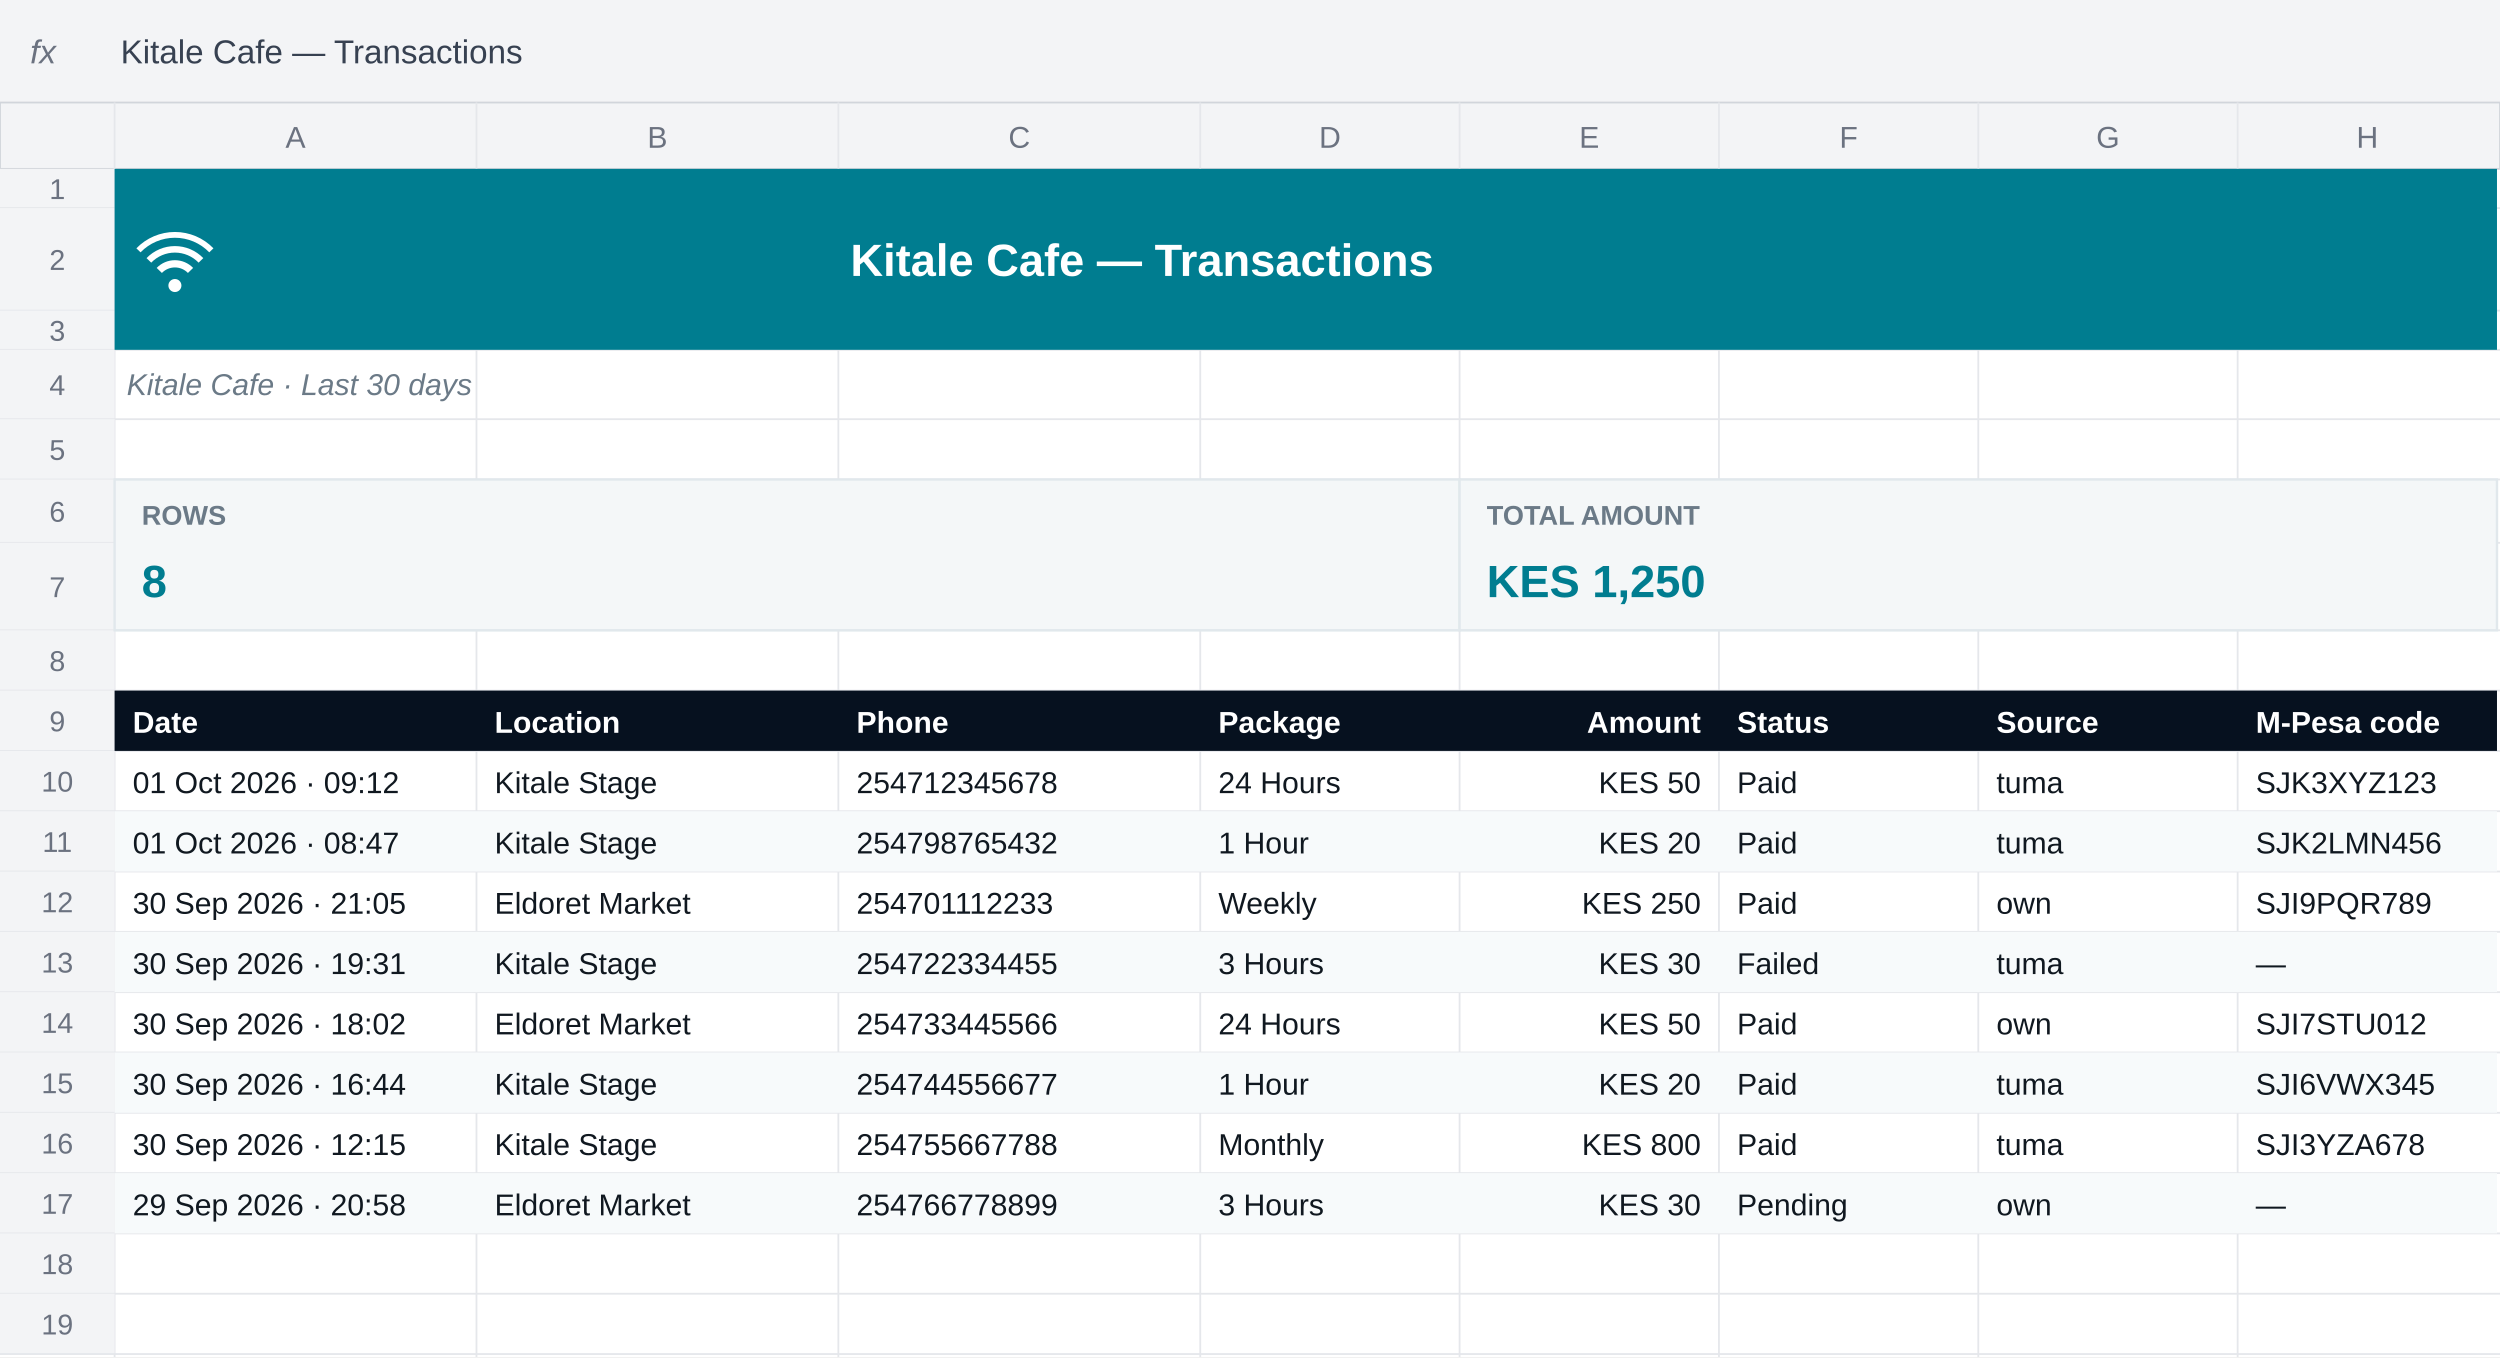
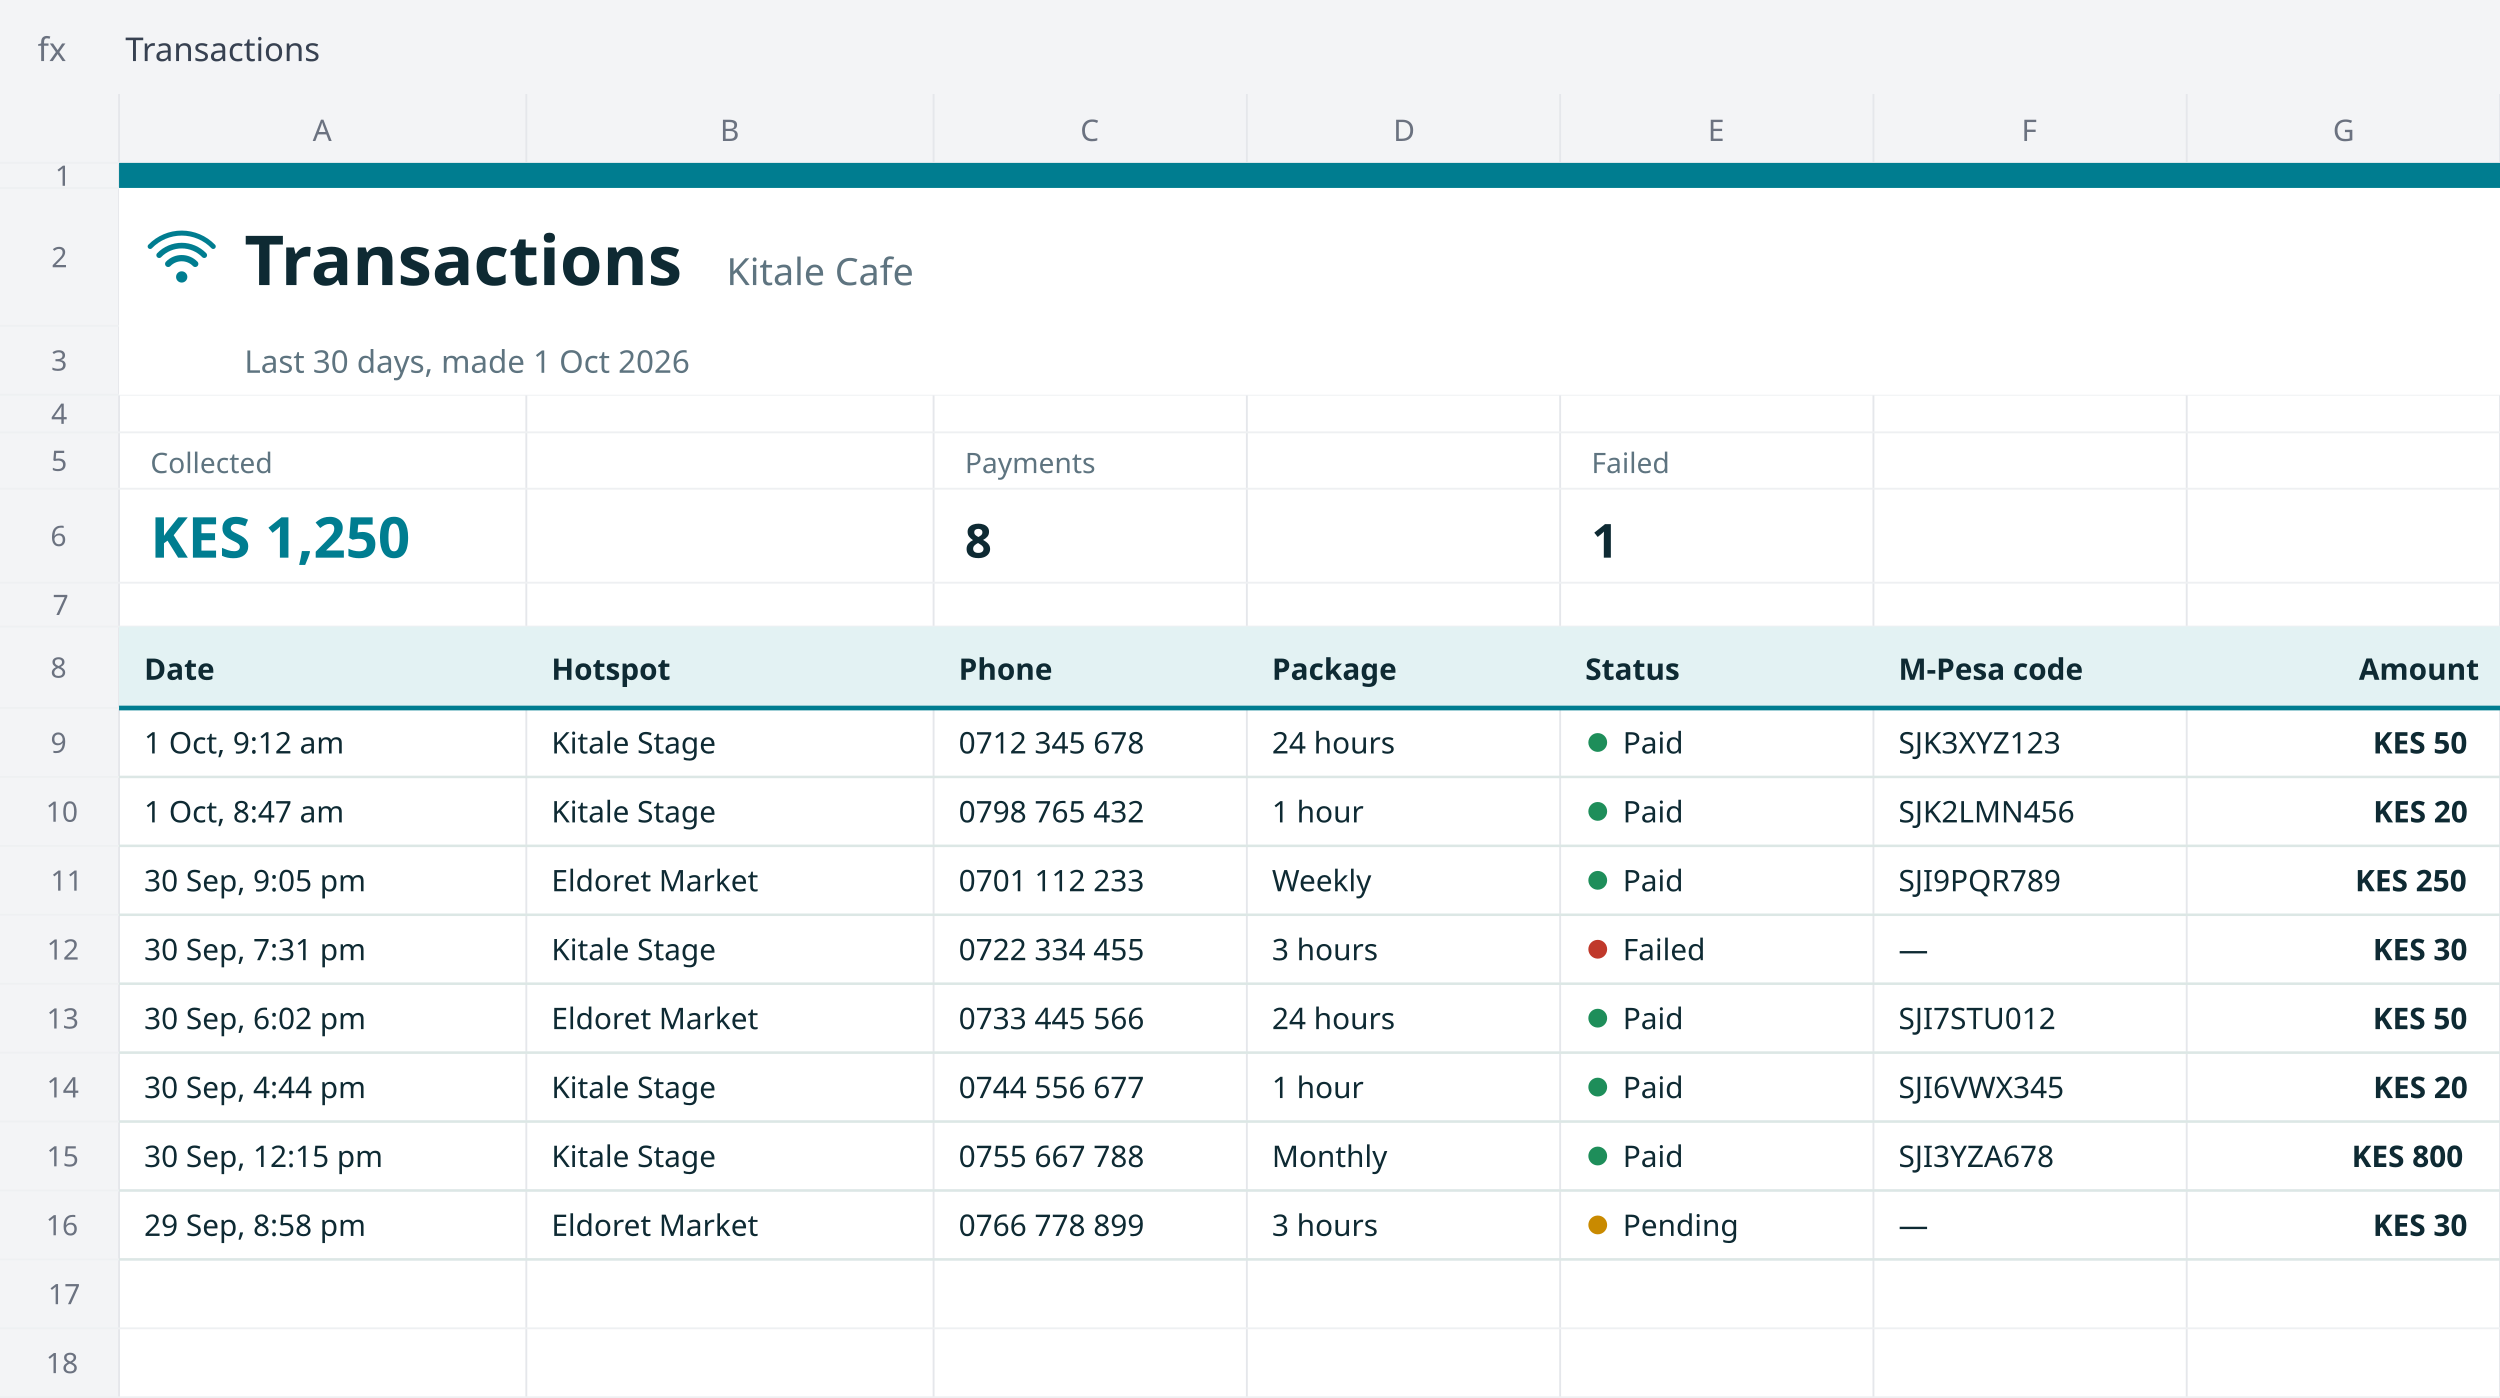
- <svg xmlns="http://www.w3.org/2000/svg" width="829" height="450" viewBox="0 0 829 450">
-   <rect id="Sheet" x="0.00" y="0.00" width="829.00" height="450.00" rx="0" fill="#FFFFFF" />
+ <svg xmlns="http://www.w3.org/2000/svg" width="798" height="446" viewBox="0 0 798 446">
+   <rect x="0.00" y="0.00" width="798.00" height="446.00" rx="0" fill="#FFFFFF" />
  <g id="Spreadsheet chrome">
-     <rect x="0.00" y="0.00" width="829.00" height="34.00" rx="0" fill="#F3F4F6" />
-     <text x="10.00" y="21.00" font-family="Arimo, 'Liberation Sans', Helvetica, Arial, sans-serif" font-size="11" font-style="italic" fill="#6B7280">fx</text>
-     <text x="40.00" y="21.00" font-family="Arimo, 'Liberation Sans', Helvetica, Arial, sans-serif" font-size="11" fill="#374151">Kitale Cafe — Transactions</text>
-     <rect x="0.00" y="34.00" width="829.00" height="22.00" rx="0" fill="#F3F4F6" stroke="#D1D5DB" stroke-width="0.6" />
-     <text x="94.66" y="49.00" font-family="Arimo, 'Liberation Sans', Helvetica, Arial, sans-serif" font-size="10" fill="#6B7280">A</text>
-     <line x1="38.0" y1="34" x2="38.0" y2="450" stroke="#E5E7EB" stroke-width="0.6" />
-     <text x="214.66" y="49.00" font-family="Arimo, 'Liberation Sans', Helvetica, Arial, sans-serif" font-size="10" fill="#6B7280">B</text>
-     <line x1="158.0" y1="34" x2="158.0" y2="450" stroke="#E5E7EB" stroke-width="0.6" />
-     <text x="334.39" y="49.00" font-family="Arimo, 'Liberation Sans', Helvetica, Arial, sans-serif" font-size="10" fill="#6B7280">C</text>
-     <line x1="278.0" y1="34" x2="278.0" y2="450" stroke="#E5E7EB" stroke-width="0.6" />
-     <text x="437.39" y="49.00" font-family="Arimo, 'Liberation Sans', Helvetica, Arial, sans-serif" font-size="10" fill="#6B7280">D</text>
-     <line x1="398.0" y1="34" x2="398.0" y2="450" stroke="#E5E7EB" stroke-width="0.6" />
-     <text x="523.66" y="49.00" font-family="Arimo, 'Liberation Sans', Helvetica, Arial, sans-serif" font-size="10" fill="#6B7280">E</text>
-     <line x1="484.0" y1="34" x2="484.0" y2="450" stroke="#E5E7EB" stroke-width="0.6" />
-     <text x="609.95" y="49.00" font-family="Arimo, 'Liberation Sans', Helvetica, Arial, sans-serif" font-size="10" fill="#6B7280">F</text>
-     <line x1="570.0" y1="34" x2="570.0" y2="450" stroke="#E5E7EB" stroke-width="0.6" />
-     <text x="695.11" y="49.00" font-family="Arimo, 'Liberation Sans', Helvetica, Arial, sans-serif" font-size="10" fill="#6B7280">G</text>
-     <line x1="656.0" y1="34" x2="656.0" y2="450" stroke="#E5E7EB" stroke-width="0.6" />
-     <text x="781.39" y="49.00" font-family="Arimo, 'Liberation Sans', Helvetica, Arial, sans-serif" font-size="10" fill="#6B7280">H</text>
-     <line x1="742.0" y1="34" x2="742.0" y2="450" stroke="#E5E7EB" stroke-width="0.6" />
-     <rect x="0.00" y="56.00" width="38.00" height="13.00" rx="0" fill="#F3F4F6" />
-     <text x="16.36" y="66.00" font-family="Arimo, 'Liberation Sans', Helvetica, Arial, sans-serif" font-size="9.5" fill="#6B7280">1</text>
-     <line x1="0" y1="69.0" x2="829" y2="69.0" stroke="#E5E7EB" stroke-width="0.6" />
-     <rect x="0.00" y="69.00" width="38.00" height="34.00" rx="0" fill="#F3F4F6" />
-     <text x="16.36" y="89.50" font-family="Arimo, 'Liberation Sans', Helvetica, Arial, sans-serif" font-size="9.5" fill="#6B7280">2</text>
-     <line x1="0" y1="103.0" x2="829" y2="103.0" stroke="#E5E7EB" stroke-width="0.6" />
-     <rect x="0.00" y="103.00" width="38.00" height="13.00" rx="0" fill="#F3F4F6" />
-     <text x="16.36" y="113.00" font-family="Arimo, 'Liberation Sans', Helvetica, Arial, sans-serif" font-size="9.5" fill="#6B7280">3</text>
-     <line x1="0" y1="116.0" x2="829" y2="116.0" stroke="#E5E7EB" stroke-width="0.6" />
-     <rect x="0.00" y="116.00" width="38.00" height="23.00" rx="0" fill="#F3F4F6" />
-     <text x="16.36" y="131.00" font-family="Arimo, 'Liberation Sans', Helvetica, Arial, sans-serif" font-size="9.5" fill="#6B7280">4</text>
-     <line x1="0" y1="139.0" x2="829" y2="139.0" stroke="#E5E7EB" stroke-width="0.6" />
-     <rect x="0.00" y="139.00" width="38.00" height="20.00" rx="0" fill="#F3F4F6" />
-     <text x="16.36" y="152.50" font-family="Arimo, 'Liberation Sans', Helvetica, Arial, sans-serif" font-size="9.5" fill="#6B7280">5</text>
-     <line x1="0" y1="159.0" x2="829" y2="159.0" stroke="#E5E7EB" stroke-width="0.6" />
-     <rect x="0.00" y="159.00" width="38.00" height="21.00" rx="0" fill="#F3F4F6" />
-     <text x="16.36" y="173.00" font-family="Arimo, 'Liberation Sans', Helvetica, Arial, sans-serif" font-size="9.5" fill="#6B7280">6</text>
-     <line x1="0" y1="180.0" x2="829" y2="180.0" stroke="#E5E7EB" stroke-width="0.6" />
-     <rect x="0.00" y="180.00" width="38.00" height="29.00" rx="0" fill="#F3F4F6" />
-     <text x="16.36" y="198.00" font-family="Arimo, 'Liberation Sans', Helvetica, Arial, sans-serif" font-size="9.5" fill="#6B7280">7</text>
-     <line x1="0" y1="209.0" x2="829" y2="209.0" stroke="#E5E7EB" stroke-width="0.6" />
-     <rect x="0.00" y="209.00" width="38.00" height="20.00" rx="0" fill="#F3F4F6" />
-     <text x="16.36" y="222.50" font-family="Arimo, 'Liberation Sans', Helvetica, Arial, sans-serif" font-size="9.5" fill="#6B7280">8</text>
-     <line x1="0" y1="229.0" x2="829" y2="229.0" stroke="#E5E7EB" stroke-width="0.6" />
-     <rect x="0.00" y="229.00" width="38.00" height="20.00" rx="0" fill="#F3F4F6" />
-     <text x="16.36" y="242.50" font-family="Arimo, 'Liberation Sans', Helvetica, Arial, sans-serif" font-size="9.5" fill="#6B7280">9</text>
-     <line x1="0" y1="249.0" x2="829" y2="249.0" stroke="#E5E7EB" stroke-width="0.6" />
-     <rect x="0.00" y="249.00" width="38.00" height="20.00" rx="0" fill="#F3F4F6" />
-     <text x="13.72" y="262.50" font-family="Arimo, 'Liberation Sans', Helvetica, Arial, sans-serif" font-size="9.5" fill="#6B7280">10</text>
-     <line x1="0" y1="269.0" x2="829" y2="269.0" stroke="#E5E7EB" stroke-width="0.6" />
-     <rect x="0.00" y="269.00" width="38.00" height="20.00" rx="0" fill="#F3F4F6" />
-     <text x="14.07" y="282.50" font-family="Arimo, 'Liberation Sans', Helvetica, Arial, sans-serif" font-size="9.5" fill="#6B7280">11</text>
-     <line x1="0" y1="289.0" x2="829" y2="289.0" stroke="#E5E7EB" stroke-width="0.6" />
-     <rect x="0.00" y="289.00" width="38.00" height="20.00" rx="0" fill="#F3F4F6" />
-     <text x="13.72" y="302.50" font-family="Arimo, 'Liberation Sans', Helvetica, Arial, sans-serif" font-size="9.5" fill="#6B7280">12</text>
-     <line x1="0" y1="309.0" x2="829" y2="309.0" stroke="#E5E7EB" stroke-width="0.6" />
-     <rect x="0.00" y="309.00" width="38.00" height="20.00" rx="0" fill="#F3F4F6" />
-     <text x="13.72" y="322.50" font-family="Arimo, 'Liberation Sans', Helvetica, Arial, sans-serif" font-size="9.5" fill="#6B7280">13</text>
-     <line x1="0" y1="329.0" x2="829" y2="329.0" stroke="#E5E7EB" stroke-width="0.6" />
-     <rect x="0.00" y="329.00" width="38.00" height="20.00" rx="0" fill="#F3F4F6" />
-     <text x="13.72" y="342.50" font-family="Arimo, 'Liberation Sans', Helvetica, Arial, sans-serif" font-size="9.5" fill="#6B7280">14</text>
-     <line x1="0" y1="349.0" x2="829" y2="349.0" stroke="#E5E7EB" stroke-width="0.6" />
-     <rect x="0.00" y="349.00" width="38.00" height="20.00" rx="0" fill="#F3F4F6" />
-     <text x="13.72" y="362.50" font-family="Arimo, 'Liberation Sans', Helvetica, Arial, sans-serif" font-size="9.5" fill="#6B7280">15</text>
-     <line x1="0" y1="369.0" x2="829" y2="369.0" stroke="#E5E7EB" stroke-width="0.6" />
-     <rect x="0.00" y="369.00" width="38.00" height="20.00" rx="0" fill="#F3F4F6" />
-     <text x="13.72" y="382.50" font-family="Arimo, 'Liberation Sans', Helvetica, Arial, sans-serif" font-size="9.5" fill="#6B7280">16</text>
-     <line x1="0" y1="389.0" x2="829" y2="389.0" stroke="#E5E7EB" stroke-width="0.6" />
-     <rect x="0.00" y="389.00" width="38.00" height="20.00" rx="0" fill="#F3F4F6" />
-     <text x="13.72" y="402.50" font-family="Arimo, 'Liberation Sans', Helvetica, Arial, sans-serif" font-size="9.5" fill="#6B7280">17</text>
-     <line x1="0" y1="409.0" x2="829" y2="409.0" stroke="#E5E7EB" stroke-width="0.6" />
-     <rect x="0.00" y="409.00" width="38.00" height="20.00" rx="0" fill="#F3F4F6" />
-     <text x="13.72" y="422.50" font-family="Arimo, 'Liberation Sans', Helvetica, Arial, sans-serif" font-size="9.5" fill="#6B7280">18</text>
-     <line x1="0" y1="429.0" x2="829" y2="429.0" stroke="#E5E7EB" stroke-width="0.6" />
-     <rect x="0.00" y="429.00" width="38.00" height="20.00" rx="0" fill="#F3F4F6" />
-     <text x="13.72" y="442.50" font-family="Arimo, 'Liberation Sans', Helvetica, Arial, sans-serif" font-size="9.5" fill="#6B7280">19</text>
-     <line x1="0" y1="449.0" x2="829" y2="449.0" stroke="#E5E7EB" stroke-width="0.6" />
+     <rect x="0.00" y="0.00" width="798.00" height="30.00" rx="0" fill="#F3F4F6" />
+     <text x="12.00" y="19.50" font-family="'Bricolage Grotesque', sans-serif" font-size="10.5" font-weight="500" fill="#6B7280">fx</text>
+     <text x="40.00" y="19.50" font-family="'Bricolage Grotesque', sans-serif" font-size="10.5" font-weight="400" fill="#374151">Transactions</text>
+     <rect x="0.00" y="30.00" width="798.00" height="22.00" rx="0" fill="#F3F4F6" />
+     <text x="99.81" y="45.00" font-family="'Bricolage Grotesque', sans-serif" font-size="9.5" font-weight="500" fill="#6B7280">A</text>
+     <text x="229.84" y="45.00" font-family="'Bricolage Grotesque', sans-serif" font-size="9.5" font-weight="500" fill="#6B7280">B</text>
+     <text x="344.82" y="45.00" font-family="'Bricolage Grotesque', sans-serif" font-size="9.5" font-weight="500" fill="#6B7280">C</text>
+     <text x="444.72" y="45.00" font-family="'Bricolage Grotesque', sans-serif" font-size="9.5" font-weight="500" fill="#6B7280">D</text>
+     <text x="545.15" y="45.00" font-family="'Bricolage Grotesque', sans-serif" font-size="9.5" font-weight="500" fill="#6B7280">E</text>
+     <text x="645.25" y="45.00" font-family="'Bricolage Grotesque', sans-serif" font-size="9.5" font-weight="500" fill="#6B7280">F</text>
+     <text x="744.65" y="45.00" font-family="'Bricolage Grotesque', sans-serif" font-size="9.5" font-weight="500" fill="#6B7280">G</text>
+     <rect x="0.00" y="52.00" width="38.00" height="8.00" rx="0" fill="#F3F4F6" />
+     <text x="17.56" y="59.30" font-family="'Bricolage Grotesque', sans-serif" font-size="9" font-weight="500" fill="#6B7280">1</text>
+     <rect x="0.00" y="60.00" width="38.00" height="44.00" rx="0" fill="#F3F4F6" />
+     <text x="16.38" y="85.30" font-family="'Bricolage Grotesque', sans-serif" font-size="9" font-weight="500" fill="#6B7280">2</text>
+     <rect x="0.00" y="104.00" width="38.00" height="22.00" rx="0" fill="#F3F4F6" />
+     <text x="16.32" y="118.30" font-family="'Bricolage Grotesque', sans-serif" font-size="9" font-weight="500" fill="#6B7280">3</text>
+     <rect x="0.00" y="126.00" width="38.00" height="12.00" rx="0" fill="#F3F4F6" />
+     <text x="16.32" y="135.30" font-family="'Bricolage Grotesque', sans-serif" font-size="9" font-weight="500" fill="#6B7280">4</text>
+     <rect x="0.00" y="138.00" width="38.00" height="18.00" rx="0" fill="#F3F4F6" />
+     <text x="16.30" y="150.30" font-family="'Bricolage Grotesque', sans-serif" font-size="9" font-weight="500" fill="#6B7280">5</text>
+     <rect x="0.00" y="156.00" width="38.00" height="30.00" rx="0" fill="#F3F4F6" />
+     <text x="16.09" y="174.30" font-family="'Bricolage Grotesque', sans-serif" font-size="9" font-weight="500" fill="#6B7280">6</text>
+     <rect x="0.00" y="186.00" width="38.00" height="14.00" rx="0" fill="#F3F4F6" />
+     <text x="16.78" y="196.30" font-family="'Bricolage Grotesque', sans-serif" font-size="9" font-weight="500" fill="#6B7280">7</text>
+     <rect x="0.00" y="200.00" width="38.00" height="26.00" rx="0" fill="#F3F4F6" />
+     <text x="16.10" y="216.30" font-family="'Bricolage Grotesque', sans-serif" font-size="9" font-weight="500" fill="#6B7280">8</text>
+     <rect x="0.00" y="226.00" width="38.00" height="22.00" rx="0" fill="#F3F4F6" />
+     <text x="16.12" y="240.30" font-family="'Bricolage Grotesque', sans-serif" font-size="9" font-weight="500" fill="#6B7280">9</text>
+     <rect x="0.00" y="248.00" width="38.00" height="22.00" rx="0" fill="#F3F4F6" />
+     <text x="14.61" y="262.30" font-family="'Bricolage Grotesque', sans-serif" font-size="9" font-weight="500" fill="#6B7280">10</text>
+     <rect x="0.00" y="270.00" width="38.00" height="22.00" rx="0" fill="#F3F4F6" />
+     <text x="16.12" y="284.30" font-family="'Bricolage Grotesque', sans-serif" font-size="9" font-weight="500" fill="#6B7280">11</text>
+     <rect x="0.00" y="292.00" width="38.00" height="22.00" rx="0" fill="#F3F4F6" />
+     <text x="14.94" y="306.30" font-family="'Bricolage Grotesque', sans-serif" font-size="9" font-weight="500" fill="#6B7280">12</text>
+     <rect x="0.00" y="314.00" width="38.00" height="22.00" rx="0" fill="#F3F4F6" />
+     <text x="14.88" y="328.30" font-family="'Bricolage Grotesque', sans-serif" font-size="9" font-weight="500" fill="#6B7280">13</text>
+     <rect x="0.00" y="336.00" width="38.00" height="22.00" rx="0" fill="#F3F4F6" />
+     <text x="14.88" y="350.30" font-family="'Bricolage Grotesque', sans-serif" font-size="9" font-weight="500" fill="#6B7280">14</text>
+     <rect x="0.00" y="358.00" width="38.00" height="22.00" rx="0" fill="#F3F4F6" />
+     <text x="14.86" y="372.30" font-family="'Bricolage Grotesque', sans-serif" font-size="9" font-weight="500" fill="#6B7280">15</text>
+     <rect x="0.00" y="380.00" width="38.00" height="22.00" rx="0" fill="#F3F4F6" />
+     <text x="14.65" y="394.30" font-family="'Bricolage Grotesque', sans-serif" font-size="9" font-weight="500" fill="#6B7280">16</text>
+     <rect x="0.00" y="402.00" width="38.00" height="22.00" rx="0" fill="#F3F4F6" />
+     <text x="15.34" y="416.30" font-family="'Bricolage Grotesque', sans-serif" font-size="9" font-weight="500" fill="#6B7280">17</text>
+     <rect x="0.00" y="424.00" width="38.00" height="22.00" rx="0" fill="#F3F4F6" />
+     <text x="14.66" y="438.30" font-family="'Bricolage Grotesque', sans-serif" font-size="9" font-weight="500" fill="#6B7280">18</text>
+     <line x1="38" y1="30" x2="38" y2="446" stroke="#E5E7EB" stroke-width="0.6" />
+     <line x1="168" y1="30" x2="168" y2="446" stroke="#E5E7EB" stroke-width="0.6" />
+     <line x1="298" y1="30" x2="298" y2="446" stroke="#E5E7EB" stroke-width="0.6" />
+     <line x1="398" y1="30" x2="398" y2="446" stroke="#E5E7EB" stroke-width="0.6" />
+     <line x1="498" y1="30" x2="498" y2="446" stroke="#E5E7EB" stroke-width="0.6" />
+     <line x1="598" y1="30" x2="598" y2="446" stroke="#E5E7EB" stroke-width="0.6" />
+     <line x1="698" y1="30" x2="698" y2="446" stroke="#E5E7EB" stroke-width="0.6" />
+     <line x1="798" y1="30" x2="798" y2="446" stroke="#E5E7EB" stroke-width="0.6" />
+     <line x1="0" y1="52" x2="798" y2="52" stroke="#EEF0F2" stroke-width="0.6" />
+     <line x1="0" y1="60" x2="798" y2="60" stroke="#EEF0F2" stroke-width="0.6" />
+     <line x1="0" y1="104" x2="798" y2="104" stroke="#EEF0F2" stroke-width="0.6" />
+     <line x1="0" y1="126" x2="798" y2="126" stroke="#EEF0F2" stroke-width="0.6" />
+     <line x1="0" y1="138" x2="798" y2="138" stroke="#EEF0F2" stroke-width="0.6" />
+     <line x1="0" y1="156" x2="798" y2="156" stroke="#EEF0F2" stroke-width="0.6" />
+     <line x1="0" y1="186" x2="798" y2="186" stroke="#EEF0F2" stroke-width="0.6" />
+     <line x1="0" y1="200" x2="798" y2="200" stroke="#EEF0F2" stroke-width="0.6" />
+     <line x1="0" y1="226" x2="798" y2="226" stroke="#EEF0F2" stroke-width="0.6" />
+     <line x1="0" y1="248" x2="798" y2="248" stroke="#EEF0F2" stroke-width="0.6" />
+     <line x1="0" y1="270" x2="798" y2="270" stroke="#EEF0F2" stroke-width="0.6" />
+     <line x1="0" y1="292" x2="798" y2="292" stroke="#EEF0F2" stroke-width="0.6" />
+     <line x1="0" y1="314" x2="798" y2="314" stroke="#EEF0F2" stroke-width="0.6" />
+     <line x1="0" y1="336" x2="798" y2="336" stroke="#EEF0F2" stroke-width="0.6" />
+     <line x1="0" y1="358" x2="798" y2="358" stroke="#EEF0F2" stroke-width="0.6" />
+     <line x1="0" y1="380" x2="798" y2="380" stroke="#EEF0F2" stroke-width="0.6" />
+     <line x1="0" y1="402" x2="798" y2="402" stroke="#EEF0F2" stroke-width="0.6" />
+     <line x1="0" y1="424" x2="798" y2="424" stroke="#EEF0F2" stroke-width="0.6" />
+     <line x1="0" y1="446" x2="798" y2="446" stroke="#EEF0F2" stroke-width="0.6" />
  </g>
-   <g id="Header band (rows 1-3)">
-     <rect x="38.00" y="56.00" width="790.00" height="60.00" rx="0" fill="#007D90" />
-     <g id="Wi-Fi mark" transform="translate(46.00 75.00) scale(1)" fill="none">
-       <circle cx="12" cy="19.68" r="2.16" fill="#FFFFFF" />
-       <path d="M6.821 14.678A7.2 7.2 0 0 1 17.179 14.678" stroke="#FFFFFF" stroke-width="2.4" />
-       <path d="M3.368 11.344A12 12 0 0 1 20.632 11.344" stroke="#FFFFFF" stroke-width="2.16" />
-       <path d="M-0.084 8.009A16.8 16.8 0 0 1 24.084 8.009" stroke="#FFFFFF" stroke-width="1.92" />
+   <g id="Brand edge (row 1)">
+     <rect x="38.00" y="52.00" width="760.00" height="8.00" rx="0" fill="#007D90" />
+   </g>
+   <g id="Title (rows 2-3)">
+     <rect x="38.00" y="60.00" width="760.00" height="66.00" rx="0" fill="#FFFFFF" />
+     <g id="Logo image" transform="translate(48.00 72.00) scale(0.8333)" fill="none">
+       <circle cx="12" cy="19.68" r="2.16" fill="#007D90" />
+       <path d="M6.821 14.678A7.2 7.2 0 0 1 17.179 14.678" stroke="#007D90" stroke-width="2.4" stroke-linecap="round" />
+       <path d="M3.368 11.344A12 12 0 0 1 20.632 11.344" stroke="#007D90" stroke-width="2.16" stroke-linecap="round" />
+       <path d="M-0.084 8.009A16.8 16.8 0 0 1 24.084 8.009" stroke="#007D90" stroke-width="1.92" stroke-linecap="round" />
    </g>
-     <text x="282.00" y="91.50" font-family="Arimo, 'Liberation Sans', Helvetica, Arial, sans-serif" font-size="15" font-weight="700" fill="#FFFFFF">Kitale Cafe — Transactions</text>
+     <text x="78.00" y="91.00" font-family="'Bricolage Grotesque', sans-serif" font-size="22" font-weight="800" fill="#0E2A33">Transactions</text>
+     <text x="231.90" y="91.00" font-family="'Bricolage Grotesque', sans-serif" font-size="12" font-weight="500" fill="#5E7480">Kitale Cafe</text>
+     <text x="78.00" y="119.00" font-family="'Bricolage Grotesque', sans-serif" font-size="10" font-weight="400" fill="#5E7480">Last 30 days, made 1 Oct 2026</text>
  </g>
-   <text id="Range (row 4)" x="42.00" y="131.00" font-family="Arimo, 'Liberation Sans', Helvetica, Arial, sans-serif" font-size="10" font-style="italic" fill="#6B7A87">Kitale Cafe · Last 30 days</text>
-   <g id="KPI tiles (rows 6-7)">
-     <rect x="38.00" y="159.00" width="446.00" height="50.00" rx="0" fill="#F4F7F8" stroke="#E1E8EC" stroke-width="0.8" />
-     <text x="47.00" y="174.00" font-family="Arimo, 'Liberation Sans', Helvetica, Arial, sans-serif" font-size="9" font-weight="700" fill="#6B7A87">ROWS</text>
-     <text x="47.00" y="198.00" font-family="Arimo, 'Liberation Sans', Helvetica, Arial, sans-serif" font-size="15" font-weight="700" fill="#007D90">8</text>
-     <rect x="484.00" y="159.00" width="344.00" height="50.00" rx="0" fill="#F4F7F8" stroke="#E1E8EC" stroke-width="0.8" />
-     <text x="493.00" y="174.00" font-family="Arimo, 'Liberation Sans', Helvetica, Arial, sans-serif" font-size="9" font-weight="700" fill="#6B7A87">TOTAL AMOUNT</text>
-     <text x="493.00" y="198.00" font-family="Arimo, 'Liberation Sans', Helvetica, Arial, sans-serif" font-size="15" font-weight="700" fill="#007D90">KES 1,250</text>
+   <g id="Figures (rows 5-6)">
+     <text x="48.00" y="151.00" font-family="'Bricolage Grotesque', sans-serif" font-size="9" font-weight="500" fill="#5E7480">Collected</text>
+     <text x="48.00" y="178.00" font-family="'Bricolage Grotesque', sans-serif" font-size="18" font-weight="800" fill="#007D90">KES 1,250</text>
+     <text x="308.00" y="151.00" font-family="'Bricolage Grotesque', sans-serif" font-size="9" font-weight="500" fill="#5E7480">Payments</text>
+     <text x="308.00" y="178.00" font-family="'Bricolage Grotesque', sans-serif" font-size="15" font-weight="700" fill="#0E2A33">8</text>
+     <text x="508.00" y="151.00" font-family="'Bricolage Grotesque', sans-serif" font-size="9" font-weight="500" fill="#5E7480">Failed</text>
+     <text x="508.00" y="178.00" font-family="'Bricolage Grotesque', sans-serif" font-size="15" font-weight="700" fill="#0E2A33">1</text>
  </g>
-   <g id="Table (row 9 on)">
-     <rect x="38.00" y="229.00" width="790.00" height="20.00" rx="0" fill="#06111F" />
-     <text x="44.00" y="243.00" font-family="Arimo, 'Liberation Sans', Helvetica, Arial, sans-serif" font-size="10" font-weight="700" fill="#FFFFFF">Date</text>
-     <text x="164.00" y="243.00" font-family="Arimo, 'Liberation Sans', Helvetica, Arial, sans-serif" font-size="10" font-weight="700" fill="#FFFFFF">Location</text>
-     <text x="284.00" y="243.00" font-family="Arimo, 'Liberation Sans', Helvetica, Arial, sans-serif" font-size="10" font-weight="700" fill="#FFFFFF">Phone</text>
-     <text x="404.00" y="243.00" font-family="Arimo, 'Liberation Sans', Helvetica, Arial, sans-serif" font-size="10" font-weight="700" fill="#FFFFFF">Package</text>
-     <text x="526.23" y="243.00" font-family="Arimo, 'Liberation Sans', Helvetica, Arial, sans-serif" font-size="10" font-weight="700" fill="#FFFFFF">Amount</text>
-     <text x="576.00" y="243.00" font-family="Arimo, 'Liberation Sans', Helvetica, Arial, sans-serif" font-size="10" font-weight="700" fill="#FFFFFF">Status</text>
-     <text x="662.00" y="243.00" font-family="Arimo, 'Liberation Sans', Helvetica, Arial, sans-serif" font-size="10" font-weight="700" fill="#FFFFFF">Source</text>
-     <text x="748.00" y="243.00" font-family="Arimo, 'Liberation Sans', Helvetica, Arial, sans-serif" font-size="10" font-weight="700" fill="#FFFFFF">M-Pesa code</text>
-     <text x="44.00" y="263.00" font-family="Arimo, 'Liberation Sans', Helvetica, Arial, sans-serif" font-size="10" fill="#101820">01 Oct 2026 · 09:12</text>
-     <text x="164.00" y="263.00" font-family="Arimo, 'Liberation Sans', Helvetica, Arial, sans-serif" font-size="10" fill="#101820">Kitale Stage</text>
-     <text x="284.00" y="263.00" font-family="Arimo, 'Liberation Sans', Helvetica, Arial, sans-serif" font-size="10" fill="#101820">254712345678</text>
-     <text x="404.00" y="263.00" font-family="Arimo, 'Liberation Sans', Helvetica, Arial, sans-serif" font-size="10" fill="#101820">24 Hours</text>
-     <text x="530.09" y="263.00" font-family="Arimo, 'Liberation Sans', Helvetica, Arial, sans-serif" font-size="10" fill="#101820">KES 50</text>
-     <text x="576.00" y="263.00" font-family="Arimo, 'Liberation Sans', Helvetica, Arial, sans-serif" font-size="10" fill="#101820">Paid</text>
-     <text x="662.00" y="263.00" font-family="Arimo, 'Liberation Sans', Helvetica, Arial, sans-serif" font-size="10" fill="#101820">tuma</text>
-     <text x="748.00" y="263.00" font-family="Arimo, 'Liberation Sans', Helvetica, Arial, sans-serif" font-size="10" fill="#101820">SJK3XYZ123</text>
-     <rect x="38.00" y="269.00" width="790.00" height="20.00" rx="0" fill="#F7FAFB" />
-     <text x="44.00" y="283.00" font-family="Arimo, 'Liberation Sans', Helvetica, Arial, sans-serif" font-size="10" fill="#101820">01 Oct 2026 · 08:47</text>
-     <text x="164.00" y="283.00" font-family="Arimo, 'Liberation Sans', Helvetica, Arial, sans-serif" font-size="10" fill="#101820">Kitale Stage</text>
-     <text x="284.00" y="283.00" font-family="Arimo, 'Liberation Sans', Helvetica, Arial, sans-serif" font-size="10" fill="#101820">254798765432</text>
-     <text x="404.00" y="283.00" font-family="Arimo, 'Liberation Sans', Helvetica, Arial, sans-serif" font-size="10" fill="#101820">1 Hour</text>
-     <text x="530.09" y="283.00" font-family="Arimo, 'Liberation Sans', Helvetica, Arial, sans-serif" font-size="10" fill="#101820">KES 20</text>
-     <text x="576.00" y="283.00" font-family="Arimo, 'Liberation Sans', Helvetica, Arial, sans-serif" font-size="10" fill="#101820">Paid</text>
-     <text x="662.00" y="283.00" font-family="Arimo, 'Liberation Sans', Helvetica, Arial, sans-serif" font-size="10" fill="#101820">tuma</text>
-     <text x="748.00" y="283.00" font-family="Arimo, 'Liberation Sans', Helvetica, Arial, sans-serif" font-size="10" fill="#101820">SJK2LMN456</text>
-     <text x="44.00" y="303.00" font-family="Arimo, 'Liberation Sans', Helvetica, Arial, sans-serif" font-size="10" fill="#101820">30 Sep 2026 · 21:05</text>
-     <text x="164.00" y="303.00" font-family="Arimo, 'Liberation Sans', Helvetica, Arial, sans-serif" font-size="10" fill="#101820">Eldoret Market</text>
-     <text x="284.00" y="303.00" font-family="Arimo, 'Liberation Sans', Helvetica, Arial, sans-serif" font-size="10" fill="#101820">254701112233</text>
-     <text x="404.00" y="303.00" font-family="Arimo, 'Liberation Sans', Helvetica, Arial, sans-serif" font-size="10" fill="#101820">Weekly</text>
-     <text x="524.53" y="303.00" font-family="Arimo, 'Liberation Sans', Helvetica, Arial, sans-serif" font-size="10" fill="#101820">KES 250</text>
-     <text x="576.00" y="303.00" font-family="Arimo, 'Liberation Sans', Helvetica, Arial, sans-serif" font-size="10" fill="#101820">Paid</text>
-     <text x="662.00" y="303.00" font-family="Arimo, 'Liberation Sans', Helvetica, Arial, sans-serif" font-size="10" fill="#101820">own</text>
-     <text x="748.00" y="303.00" font-family="Arimo, 'Liberation Sans', Helvetica, Arial, sans-serif" font-size="10" fill="#101820">SJI9PQR789</text>
-     <rect x="38.00" y="309.00" width="790.00" height="20.00" rx="0" fill="#F7FAFB" />
-     <text x="44.00" y="323.00" font-family="Arimo, 'Liberation Sans', Helvetica, Arial, sans-serif" font-size="10" fill="#101820">30 Sep 2026 · 19:31</text>
-     <text x="164.00" y="323.00" font-family="Arimo, 'Liberation Sans', Helvetica, Arial, sans-serif" font-size="10" fill="#101820">Kitale Stage</text>
-     <text x="284.00" y="323.00" font-family="Arimo, 'Liberation Sans', Helvetica, Arial, sans-serif" font-size="10" fill="#101820">254722334455</text>
-     <text x="404.00" y="323.00" font-family="Arimo, 'Liberation Sans', Helvetica, Arial, sans-serif" font-size="10" fill="#101820">3 Hours</text>
-     <text x="530.09" y="323.00" font-family="Arimo, 'Liberation Sans', Helvetica, Arial, sans-serif" font-size="10" fill="#101820">KES 30</text>
-     <text x="576.00" y="323.00" font-family="Arimo, 'Liberation Sans', Helvetica, Arial, sans-serif" font-size="10" fill="#101820">Failed</text>
-     <text x="662.00" y="323.00" font-family="Arimo, 'Liberation Sans', Helvetica, Arial, sans-serif" font-size="10" fill="#101820">tuma</text>
-     <text x="748.00" y="323.00" font-family="Arimo, 'Liberation Sans', Helvetica, Arial, sans-serif" font-size="10" fill="#101820">—</text>
-     <text x="44.00" y="343.00" font-family="Arimo, 'Liberation Sans', Helvetica, Arial, sans-serif" font-size="10" fill="#101820">30 Sep 2026 · 18:02</text>
-     <text x="164.00" y="343.00" font-family="Arimo, 'Liberation Sans', Helvetica, Arial, sans-serif" font-size="10" fill="#101820">Eldoret Market</text>
-     <text x="284.00" y="343.00" font-family="Arimo, 'Liberation Sans', Helvetica, Arial, sans-serif" font-size="10" fill="#101820">254733445566</text>
-     <text x="404.00" y="343.00" font-family="Arimo, 'Liberation Sans', Helvetica, Arial, sans-serif" font-size="10" fill="#101820">24 Hours</text>
-     <text x="530.09" y="343.00" font-family="Arimo, 'Liberation Sans', Helvetica, Arial, sans-serif" font-size="10" fill="#101820">KES 50</text>
-     <text x="576.00" y="343.00" font-family="Arimo, 'Liberation Sans', Helvetica, Arial, sans-serif" font-size="10" fill="#101820">Paid</text>
-     <text x="662.00" y="343.00" font-family="Arimo, 'Liberation Sans', Helvetica, Arial, sans-serif" font-size="10" fill="#101820">own</text>
-     <text x="748.00" y="343.00" font-family="Arimo, 'Liberation Sans', Helvetica, Arial, sans-serif" font-size="10" fill="#101820">SJI7STU012</text>
-     <rect x="38.00" y="349.00" width="790.00" height="20.00" rx="0" fill="#F7FAFB" />
-     <text x="44.00" y="363.00" font-family="Arimo, 'Liberation Sans', Helvetica, Arial, sans-serif" font-size="10" fill="#101820">30 Sep 2026 · 16:44</text>
-     <text x="164.00" y="363.00" font-family="Arimo, 'Liberation Sans', Helvetica, Arial, sans-serif" font-size="10" fill="#101820">Kitale Stage</text>
-     <text x="284.00" y="363.00" font-family="Arimo, 'Liberation Sans', Helvetica, Arial, sans-serif" font-size="10" fill="#101820">254744556677</text>
-     <text x="404.00" y="363.00" font-family="Arimo, 'Liberation Sans', Helvetica, Arial, sans-serif" font-size="10" fill="#101820">1 Hour</text>
-     <text x="530.09" y="363.00" font-family="Arimo, 'Liberation Sans', Helvetica, Arial, sans-serif" font-size="10" fill="#101820">KES 20</text>
-     <text x="576.00" y="363.00" font-family="Arimo, 'Liberation Sans', Helvetica, Arial, sans-serif" font-size="10" fill="#101820">Paid</text>
-     <text x="662.00" y="363.00" font-family="Arimo, 'Liberation Sans', Helvetica, Arial, sans-serif" font-size="10" fill="#101820">tuma</text>
-     <text x="748.00" y="363.00" font-family="Arimo, 'Liberation Sans', Helvetica, Arial, sans-serif" font-size="10" fill="#101820">SJI6VWX345</text>
-     <text x="44.00" y="383.00" font-family="Arimo, 'Liberation Sans', Helvetica, Arial, sans-serif" font-size="10" fill="#101820">30 Sep 2026 · 12:15</text>
-     <text x="164.00" y="383.00" font-family="Arimo, 'Liberation Sans', Helvetica, Arial, sans-serif" font-size="10" fill="#101820">Kitale Stage</text>
-     <text x="284.00" y="383.00" font-family="Arimo, 'Liberation Sans', Helvetica, Arial, sans-serif" font-size="10" fill="#101820">254755667788</text>
-     <text x="404.00" y="383.00" font-family="Arimo, 'Liberation Sans', Helvetica, Arial, sans-serif" font-size="10" fill="#101820">Monthly</text>
-     <text x="524.53" y="383.00" font-family="Arimo, 'Liberation Sans', Helvetica, Arial, sans-serif" font-size="10" fill="#101820">KES 800</text>
-     <text x="576.00" y="383.00" font-family="Arimo, 'Liberation Sans', Helvetica, Arial, sans-serif" font-size="10" fill="#101820">Paid</text>
-     <text x="662.00" y="383.00" font-family="Arimo, 'Liberation Sans', Helvetica, Arial, sans-serif" font-size="10" fill="#101820">tuma</text>
-     <text x="748.00" y="383.00" font-family="Arimo, 'Liberation Sans', Helvetica, Arial, sans-serif" font-size="10" fill="#101820">SJI3YZA678</text>
-     <rect x="38.00" y="389.00" width="790.00" height="20.00" rx="0" fill="#F7FAFB" />
-     <text x="44.00" y="403.00" font-family="Arimo, 'Liberation Sans', Helvetica, Arial, sans-serif" font-size="10" fill="#101820">29 Sep 2026 · 20:58</text>
-     <text x="164.00" y="403.00" font-family="Arimo, 'Liberation Sans', Helvetica, Arial, sans-serif" font-size="10" fill="#101820">Eldoret Market</text>
-     <text x="284.00" y="403.00" font-family="Arimo, 'Liberation Sans', Helvetica, Arial, sans-serif" font-size="10" fill="#101820">254766778899</text>
-     <text x="404.00" y="403.00" font-family="Arimo, 'Liberation Sans', Helvetica, Arial, sans-serif" font-size="10" fill="#101820">3 Hours</text>
-     <text x="530.09" y="403.00" font-family="Arimo, 'Liberation Sans', Helvetica, Arial, sans-serif" font-size="10" fill="#101820">KES 30</text>
-     <text x="576.00" y="403.00" font-family="Arimo, 'Liberation Sans', Helvetica, Arial, sans-serif" font-size="10" fill="#101820">Pending</text>
-     <text x="662.00" y="403.00" font-family="Arimo, 'Liberation Sans', Helvetica, Arial, sans-serif" font-size="10" fill="#101820">own</text>
-     <text x="748.00" y="403.00" font-family="Arimo, 'Liberation Sans', Helvetica, Arial, sans-serif" font-size="10" fill="#101820">—</text>
+   <g id="Header (row 8)">
+     <rect x="38.00" y="200.00" width="760.00" height="26.00" rx="0" fill="#E3F2F3" />
+     <line x1="38" y1="226" x2="798" y2="226" stroke="#007D90" stroke-width="1.5" />
+     <text x="46.00" y="217.00" font-family="'Bricolage Grotesque', sans-serif" font-size="9.5" font-weight="700" fill="#0E2A33">Date</text>
+     <text x="176.00" y="217.00" font-family="'Bricolage Grotesque', sans-serif" font-size="9.5" font-weight="700" fill="#0E2A33">Hotspot</text>
+     <text x="306.00" y="217.00" font-family="'Bricolage Grotesque', sans-serif" font-size="9.5" font-weight="700" fill="#0E2A33">Phone</text>
+     <text x="406.00" y="217.00" font-family="'Bricolage Grotesque', sans-serif" font-size="9.5" font-weight="700" fill="#0E2A33">Package</text>
+     <text x="506.00" y="217.00" font-family="'Bricolage Grotesque', sans-serif" font-size="9.5" font-weight="700" fill="#0E2A33">Status</text>
+     <text x="606.00" y="217.00" font-family="'Bricolage Grotesque', sans-serif" font-size="9.5" font-weight="700" fill="#0E2A33">M-Pesa code</text>
+     <text x="752.96" y="217.00" font-family="'Bricolage Grotesque', sans-serif" font-size="9.5" font-weight="700" fill="#0E2A33">Amount</text>
  </g>
-   <rect x="37" y="228" width="792" height="0" fill="none" />
+   <g id="Rows (row 9 on)">
+     <text x="46.00" y="240.50" font-family="'Bricolage Grotesque', sans-serif" font-size="9.5" font-weight="400" fill="#0E2A33">1 Oct, 9:12 am</text>
+     <text x="176.00" y="240.50" font-family="'Bricolage Grotesque', sans-serif" font-size="9.5" font-weight="400" fill="#0E2A33">Kitale Stage</text>
+     <text x="306.00" y="240.50" font-family="'Bricolage Grotesque', sans-serif" font-size="9.5" font-weight="400" fill="#0E2A33">0712 345 678</text>
+     <text x="406.00" y="240.50" font-family="'Bricolage Grotesque', sans-serif" font-size="9.5" font-weight="400" fill="#0E2A33">24 hours</text>
+     <circle cx="510.0" cy="237.0" r="3" fill="#1E8E5A" />
+     <text x="518.00" y="240.50" font-family="'Bricolage Grotesque', sans-serif" font-size="9.5" font-weight="500" fill="#0E2A33">Paid</text>
+     <text x="606.00" y="240.50" font-family="'Bricolage Grotesque', sans-serif" font-size="9.5" font-weight="400" fill="#0E2A33">SJK3XYZ123</text>
+     <text x="757.39" y="240.50" font-family="'Bricolage Grotesque', sans-serif" font-size="9.5" font-weight="600" fill="#0E2A33">KES 50</text>
+     <line x1="38" y1="248" x2="798" y2="248" stroke="#DCE7E5" stroke-width="0.8" />
+     <text x="46.00" y="262.50" font-family="'Bricolage Grotesque', sans-serif" font-size="9.5" font-weight="400" fill="#0E2A33">1 Oct, 8:47 am</text>
+     <text x="176.00" y="262.50" font-family="'Bricolage Grotesque', sans-serif" font-size="9.5" font-weight="400" fill="#0E2A33">Kitale Stage</text>
+     <text x="306.00" y="262.50" font-family="'Bricolage Grotesque', sans-serif" font-size="9.5" font-weight="400" fill="#0E2A33">0798 765 432</text>
+     <text x="406.00" y="262.50" font-family="'Bricolage Grotesque', sans-serif" font-size="9.5" font-weight="400" fill="#0E2A33">1 hour</text>
+     <circle cx="510.0" cy="259.0" r="3" fill="#1E8E5A" />
+     <text x="518.00" y="262.50" font-family="'Bricolage Grotesque', sans-serif" font-size="9.5" font-weight="500" fill="#0E2A33">Paid</text>
+     <text x="606.00" y="262.50" font-family="'Bricolage Grotesque', sans-serif" font-size="9.5" font-weight="400" fill="#0E2A33">SJK2LMN456</text>
+     <text x="757.53" y="262.50" font-family="'Bricolage Grotesque', sans-serif" font-size="9.5" font-weight="600" fill="#0E2A33">KES 20</text>
+     <line x1="38" y1="270" x2="798" y2="270" stroke="#DCE7E5" stroke-width="0.8" />
+     <text x="46.00" y="284.50" font-family="'Bricolage Grotesque', sans-serif" font-size="9.5" font-weight="400" fill="#0E2A33">30 Sep, 9:05 pm</text>
+     <text x="176.00" y="284.50" font-family="'Bricolage Grotesque', sans-serif" font-size="9.5" font-weight="400" fill="#0E2A33">Eldoret Market</text>
+     <text x="306.00" y="284.50" font-family="'Bricolage Grotesque', sans-serif" font-size="9.5" font-weight="400" fill="#0E2A33">0701 112 233</text>
+     <text x="406.00" y="284.50" font-family="'Bricolage Grotesque', sans-serif" font-size="9.5" font-weight="400" fill="#0E2A33">Weekly</text>
+     <circle cx="510.0" cy="281.0" r="3" fill="#1E8E5A" />
+     <text x="518.00" y="284.50" font-family="'Bricolage Grotesque', sans-serif" font-size="9.5" font-weight="500" fill="#0E2A33">Paid</text>
+     <text x="606.00" y="284.50" font-family="'Bricolage Grotesque', sans-serif" font-size="9.5" font-weight="400" fill="#0E2A33">SJI9PQR789</text>
+     <text x="751.75" y="284.50" font-family="'Bricolage Grotesque', sans-serif" font-size="9.5" font-weight="600" fill="#0E2A33">KES 250</text>
+     <line x1="38" y1="292" x2="798" y2="292" stroke="#DCE7E5" stroke-width="0.8" />
+     <text x="46.00" y="306.50" font-family="'Bricolage Grotesque', sans-serif" font-size="9.5" font-weight="400" fill="#0E2A33">30 Sep, 7:31 pm</text>
+     <text x="176.00" y="306.50" font-family="'Bricolage Grotesque', sans-serif" font-size="9.5" font-weight="400" fill="#0E2A33">Kitale Stage</text>
+     <text x="306.00" y="306.50" font-family="'Bricolage Grotesque', sans-serif" font-size="9.5" font-weight="400" fill="#0E2A33">0722 334 455</text>
+     <text x="406.00" y="306.50" font-family="'Bricolage Grotesque', sans-serif" font-size="9.5" font-weight="400" fill="#0E2A33">3 hours</text>
+     <circle cx="510.0" cy="303.0" r="3" fill="#C0392B" />
+     <text x="518.00" y="306.50" font-family="'Bricolage Grotesque', sans-serif" font-size="9.5" font-weight="500" fill="#0E2A33">Failed</text>
+     <text x="606.00" y="306.50" font-family="'Bricolage Grotesque', sans-serif" font-size="9.5" font-weight="400" fill="#0E2A33">—</text>
+     <text x="757.41" y="306.50" font-family="'Bricolage Grotesque', sans-serif" font-size="9.5" font-weight="600" fill="#0E2A33">KES 30</text>
+     <line x1="38" y1="314" x2="798" y2="314" stroke="#DCE7E5" stroke-width="0.8" />
+     <text x="46.00" y="328.50" font-family="'Bricolage Grotesque', sans-serif" font-size="9.5" font-weight="400" fill="#0E2A33">30 Sep, 6:02 pm</text>
+     <text x="176.00" y="328.50" font-family="'Bricolage Grotesque', sans-serif" font-size="9.5" font-weight="400" fill="#0E2A33">Eldoret Market</text>
+     <text x="306.00" y="328.50" font-family="'Bricolage Grotesque', sans-serif" font-size="9.5" font-weight="400" fill="#0E2A33">0733 445 566</text>
+     <text x="406.00" y="328.50" font-family="'Bricolage Grotesque', sans-serif" font-size="9.5" font-weight="400" fill="#0E2A33">24 hours</text>
+     <circle cx="510.0" cy="325.0" r="3" fill="#1E8E5A" />
+     <text x="518.00" y="328.50" font-family="'Bricolage Grotesque', sans-serif" font-size="9.5" font-weight="500" fill="#0E2A33">Paid</text>
+     <text x="606.00" y="328.50" font-family="'Bricolage Grotesque', sans-serif" font-size="9.5" font-weight="400" fill="#0E2A33">SJI7STU012</text>
+     <text x="757.39" y="328.50" font-family="'Bricolage Grotesque', sans-serif" font-size="9.5" font-weight="600" fill="#0E2A33">KES 50</text>
+     <line x1="38" y1="336" x2="798" y2="336" stroke="#DCE7E5" stroke-width="0.8" />
+     <text x="46.00" y="350.50" font-family="'Bricolage Grotesque', sans-serif" font-size="9.5" font-weight="400" fill="#0E2A33">30 Sep, 4:44 pm</text>
+     <text x="176.00" y="350.50" font-family="'Bricolage Grotesque', sans-serif" font-size="9.5" font-weight="400" fill="#0E2A33">Kitale Stage</text>
+     <text x="306.00" y="350.50" font-family="'Bricolage Grotesque', sans-serif" font-size="9.5" font-weight="400" fill="#0E2A33">0744 556 677</text>
+     <text x="406.00" y="350.50" font-family="'Bricolage Grotesque', sans-serif" font-size="9.5" font-weight="400" fill="#0E2A33">1 hour</text>
+     <circle cx="510.0" cy="347.0" r="3" fill="#1E8E5A" />
+     <text x="518.00" y="350.50" font-family="'Bricolage Grotesque', sans-serif" font-size="9.5" font-weight="500" fill="#0E2A33">Paid</text>
+     <text x="606.00" y="350.50" font-family="'Bricolage Grotesque', sans-serif" font-size="9.5" font-weight="400" fill="#0E2A33">SJI6VWX345</text>
+     <text x="757.53" y="350.50" font-family="'Bricolage Grotesque', sans-serif" font-size="9.5" font-weight="600" fill="#0E2A33">KES 20</text>
+     <line x1="38" y1="358" x2="798" y2="358" stroke="#DCE7E5" stroke-width="0.8" />
+     <text x="46.00" y="372.50" font-family="'Bricolage Grotesque', sans-serif" font-size="9.5" font-weight="400" fill="#0E2A33">30 Sep, 12:15 pm</text>
+     <text x="176.00" y="372.50" font-family="'Bricolage Grotesque', sans-serif" font-size="9.5" font-weight="400" fill="#0E2A33">Kitale Stage</text>
+     <text x="306.00" y="372.50" font-family="'Bricolage Grotesque', sans-serif" font-size="9.5" font-weight="400" fill="#0E2A33">0755 667 788</text>
+     <text x="406.00" y="372.50" font-family="'Bricolage Grotesque', sans-serif" font-size="9.5" font-weight="400" fill="#0E2A33">Monthly</text>
+     <circle cx="510.0" cy="369.0" r="3" fill="#1E8E5A" />
+     <text x="518.00" y="372.50" font-family="'Bricolage Grotesque', sans-serif" font-size="9.5" font-weight="500" fill="#0E2A33">Paid</text>
+     <text x="606.00" y="372.50" font-family="'Bricolage Grotesque', sans-serif" font-size="9.5" font-weight="400" fill="#0E2A33">SJI3YZA678</text>
+     <text x="750.64" y="372.50" font-family="'Bricolage Grotesque', sans-serif" font-size="9.5" font-weight="600" fill="#0E2A33">KES 800</text>
+     <line x1="38" y1="380" x2="798" y2="380" stroke="#DCE7E5" stroke-width="0.8" />
+     <text x="46.00" y="394.50" font-family="'Bricolage Grotesque', sans-serif" font-size="9.5" font-weight="400" fill="#0E2A33">29 Sep, 8:58 pm</text>
+     <text x="176.00" y="394.50" font-family="'Bricolage Grotesque', sans-serif" font-size="9.5" font-weight="400" fill="#0E2A33">Eldoret Market</text>
+     <text x="306.00" y="394.50" font-family="'Bricolage Grotesque', sans-serif" font-size="9.5" font-weight="400" fill="#0E2A33">0766 778 899</text>
+     <text x="406.00" y="394.50" font-family="'Bricolage Grotesque', sans-serif" font-size="9.5" font-weight="400" fill="#0E2A33">3 hours</text>
+     <circle cx="510.0" cy="391.0" r="3" fill="#C98A00" />
+     <text x="518.00" y="394.50" font-family="'Bricolage Grotesque', sans-serif" font-size="9.5" font-weight="500" fill="#0E2A33">Pending</text>
+     <text x="606.00" y="394.50" font-family="'Bricolage Grotesque', sans-serif" font-size="9.5" font-weight="400" fill="#0E2A33">—</text>
+     <text x="757.41" y="394.50" font-family="'Bricolage Grotesque', sans-serif" font-size="9.5" font-weight="600" fill="#0E2A33">KES 30</text>
+     <line x1="38" y1="402" x2="798" y2="402" stroke="#DCE7E5" stroke-width="0.8" />
+   </g>
</svg>
